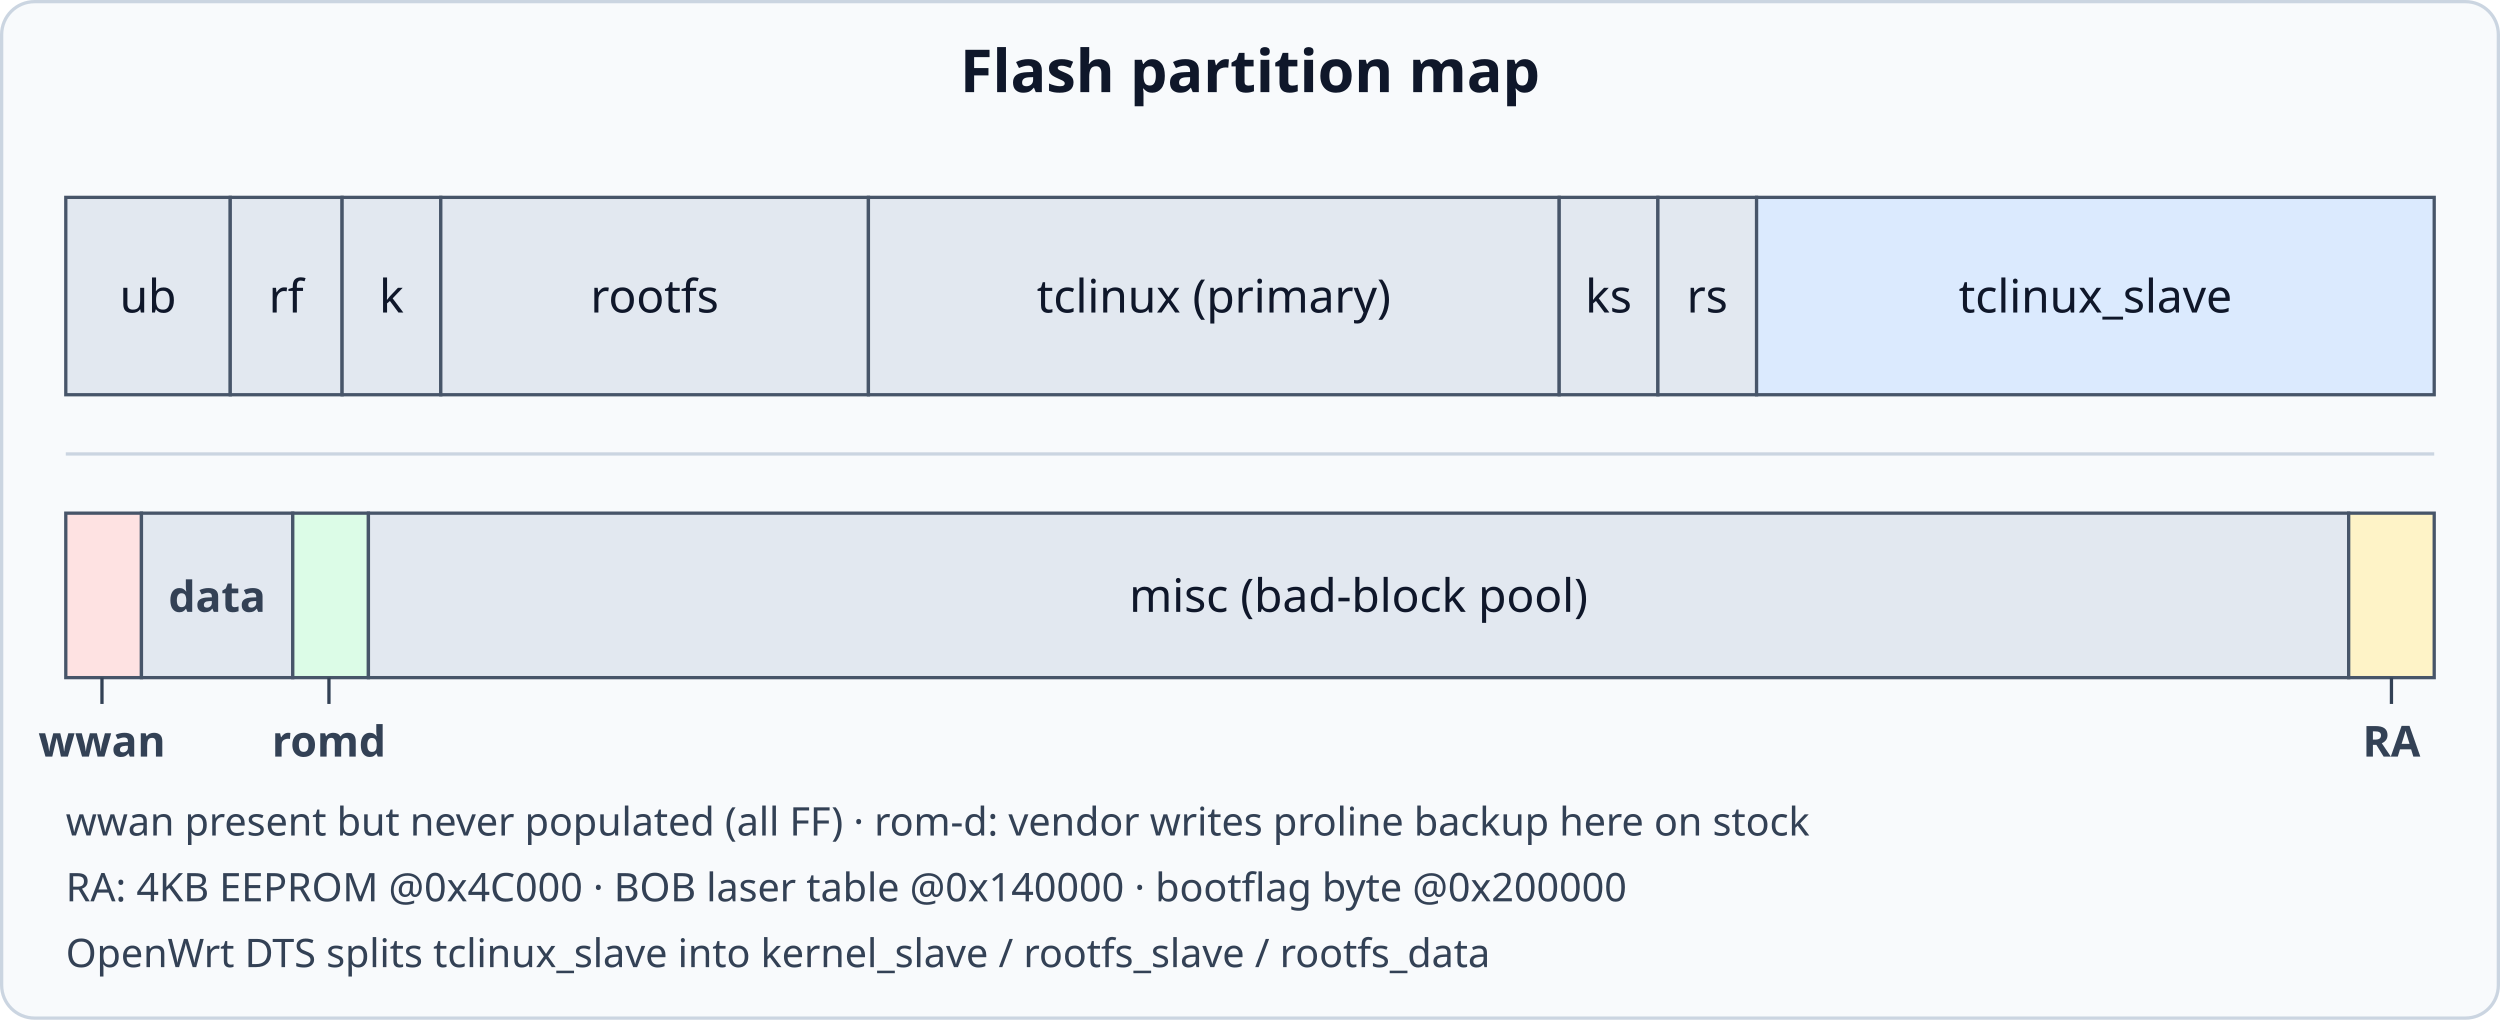
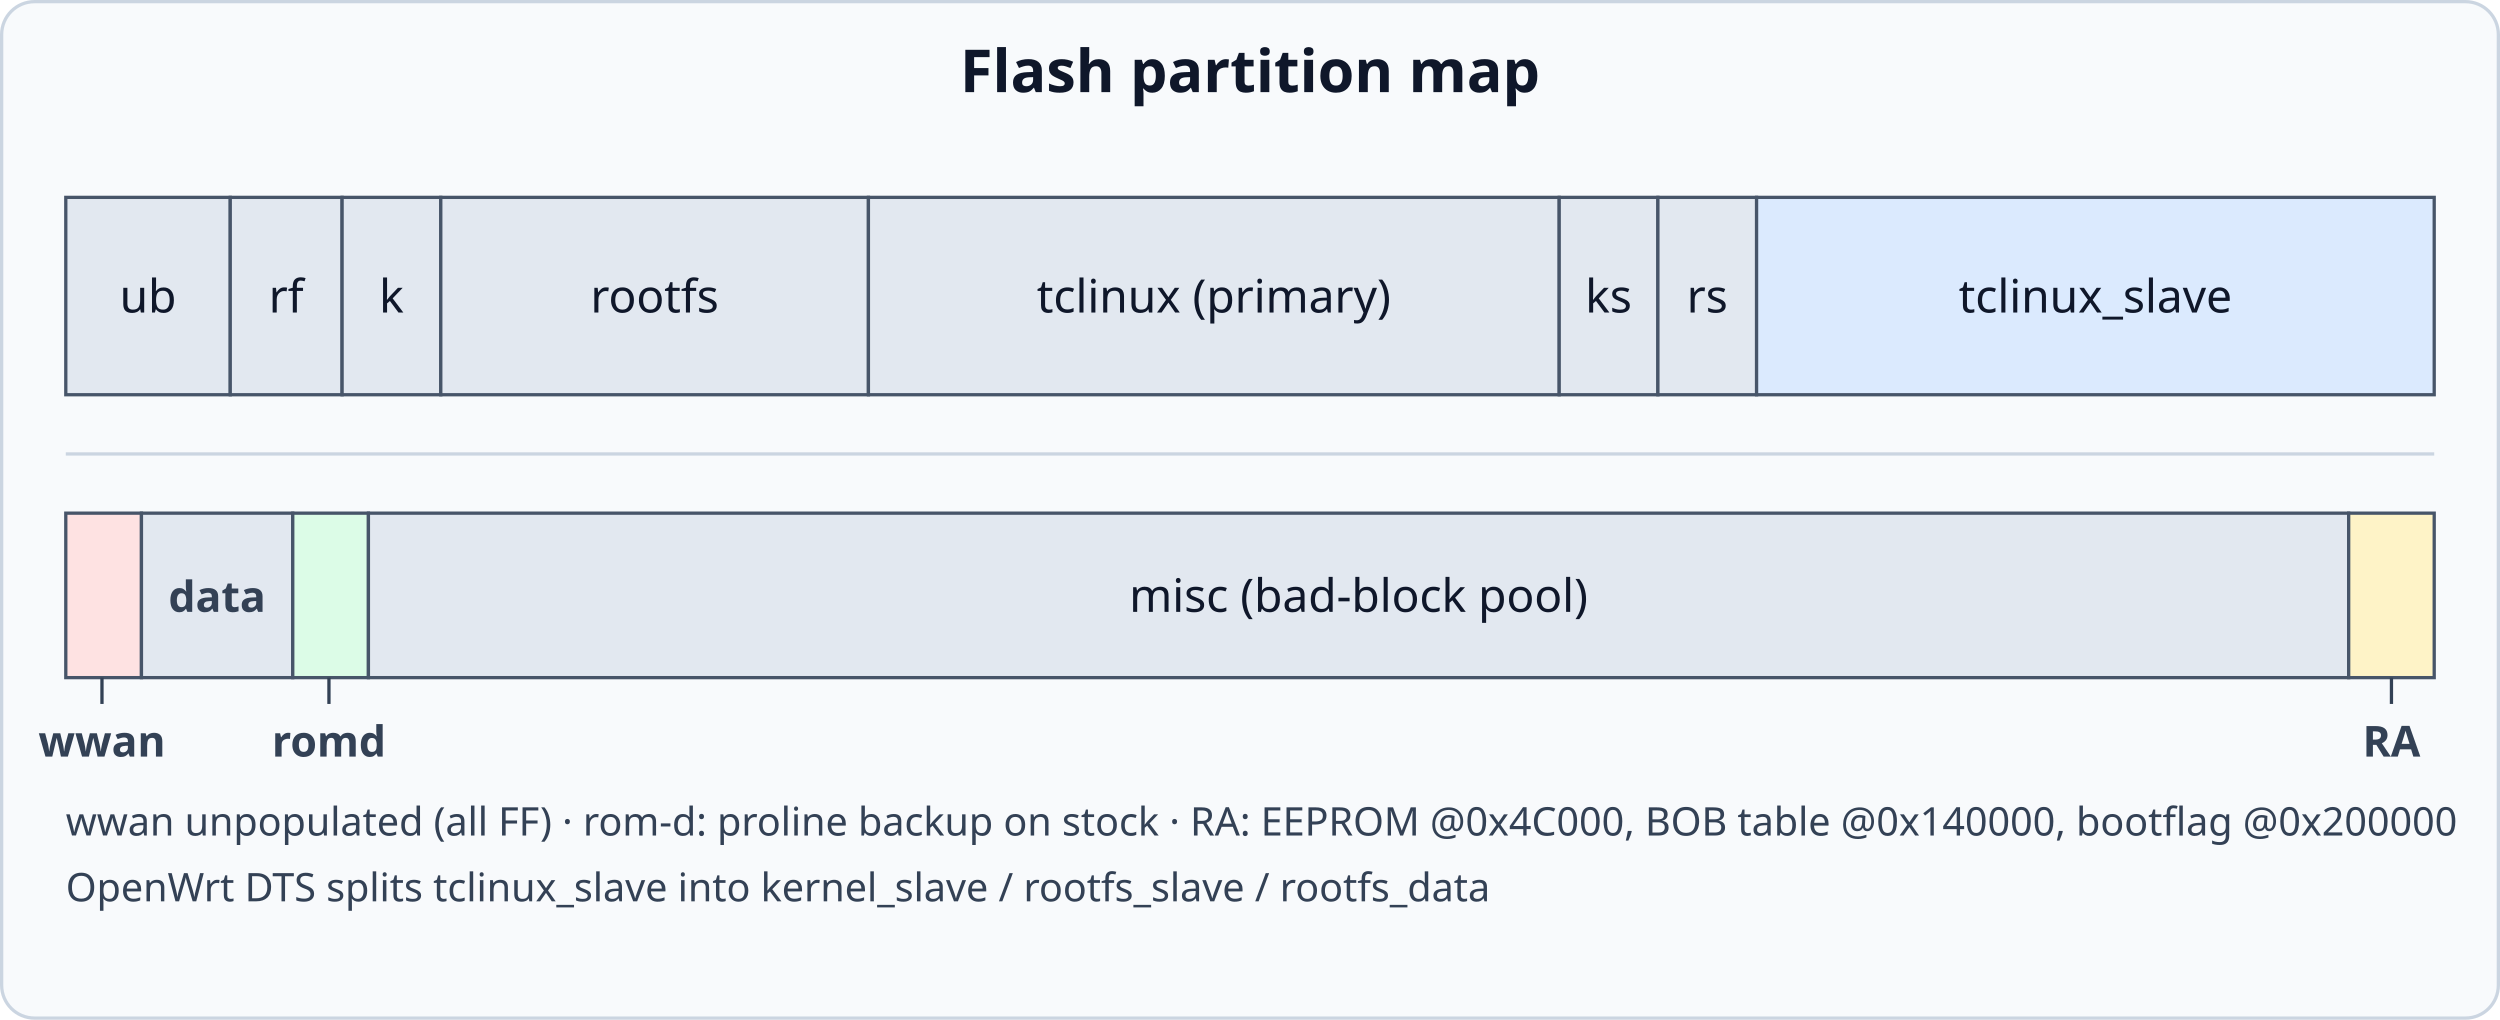
<svg xmlns="http://www.w3.org/2000/svg" viewBox="0 0 760 310" font-family="ui-sans-serif,system-ui,sans-serif">
  <rect x="0.5" y="0.5" width="759" height="309" rx="10" fill="#f8fafc" stroke="#cbd5e1" />
  <style>
    .title{font-size:18px;font-weight:bold;fill:#0f172a;text-anchor:middle}
    .cell{stroke:#475569;stroke-width:1}
    .in{font-size:14px;fill:#0f172a;text-anchor:middle}
    .ext{font-size:13px;fill:#334155;text-anchor:middle;font-weight:bold}
    .ann{font-size:12px;fill:#334155}
    .tick{stroke:#334155;stroke-width:1}
  </style>
  <text class="title" x="380" y="28">Flash partition map</text>
  <rect class="cell" x="20" y="60" width="50" height="60" fill="#e2e8f0" />
  <rect class="cell" x="70" y="60" width="34" height="60" fill="#e2e8f0" />
  <rect class="cell" x="104" y="60" width="30" height="60" fill="#e2e8f0" />
  <rect class="cell" x="134" y="60" width="130" height="60" fill="#e2e8f0" />
  <rect class="cell" x="264" y="60" width="210" height="60" fill="#e2e8f0" />
  <rect class="cell" x="474" y="60" width="30" height="60" fill="#e2e8f0" />
  <rect class="cell" x="504" y="60" width="30" height="60" fill="#e2e8f0" />
  <rect class="cell" x="534" y="60" width="206" height="60" fill="#dbeafe" />
  <text class="in" x="45" y="95">ub</text>
  <text class="in" x="87" y="95">rf</text>
  <text class="in" x="119" y="95">k</text>
  <text class="in" x="199" y="95">rootfs</text>
  <text class="in" x="369" y="95">tclinux (primary)</text>
  <text class="in" x="489" y="95">ks</text>
  <text class="in" x="519" y="95">rs</text>
  <text class="in" x="637" y="95">tclinux_slave</text>
  <line x1="20" y1="138" x2="740" y2="138" stroke="#cbd5e1" stroke-width="1" />
  <rect class="cell" x="20" y="156" width="23" height="50" fill="#fee2e2" />
  <rect class="cell" x="43" y="156" width="46" height="50" fill="#e2e8f0" />
  <rect class="cell" x="89" y="156" width="23" height="50" fill="#dcfce7" />
  <rect class="cell" x="112" y="156" width="602" height="50" fill="#e2e8f0" />
  <rect class="cell" x="714" y="156" width="26" height="50" fill="#fef3c7" />
  <text class="in" x="413" y="186">misc (bad-block pool)</text>
  <text class="ext" x="66" y="186" font-size="13">data</text>
  <line class="tick" x1="31" y1="206" x2="31" y2="214" />
  <line class="tick" x1="100" y1="206" x2="100" y2="214" />
  <line class="tick" x1="727" y1="206" x2="727" y2="214" />
  <text class="ext" x="31" y="230">wwan</text>
  <text class="ext" x="100" y="230">romd</text>
  <text class="ext" x="727" y="230">RA</text>
-   <text class="ann" x="20" y="254">wwan present but never populated (all FF) · rom-d: vendor writes proline backup here on stock</text>
-   <text class="ann" x="20" y="274">RA: 4KB EEPROM @0x4C000 · BOB laser table @0x140000 · bootflag byte @0x200000</text>
-   <text class="ann" x="20" y="294">OpenWrt DTS splits tclinux_slave into kernel_slave / rootfs_slave / rootfs_data</text>
+   <text class="ann" x="20" y="254">wwan unpopulated (all FF) · rom-d: proline backup on stock · RA: EEPROM @0x4C000, BOB table @0x140000, bootflag @0x200000</text>
+   <text class="ann" x="20" y="274">OpenWrt DTS splits tclinux_slave into kernel_slave / rootfs_slave / rootfs_data</text>
</svg>
